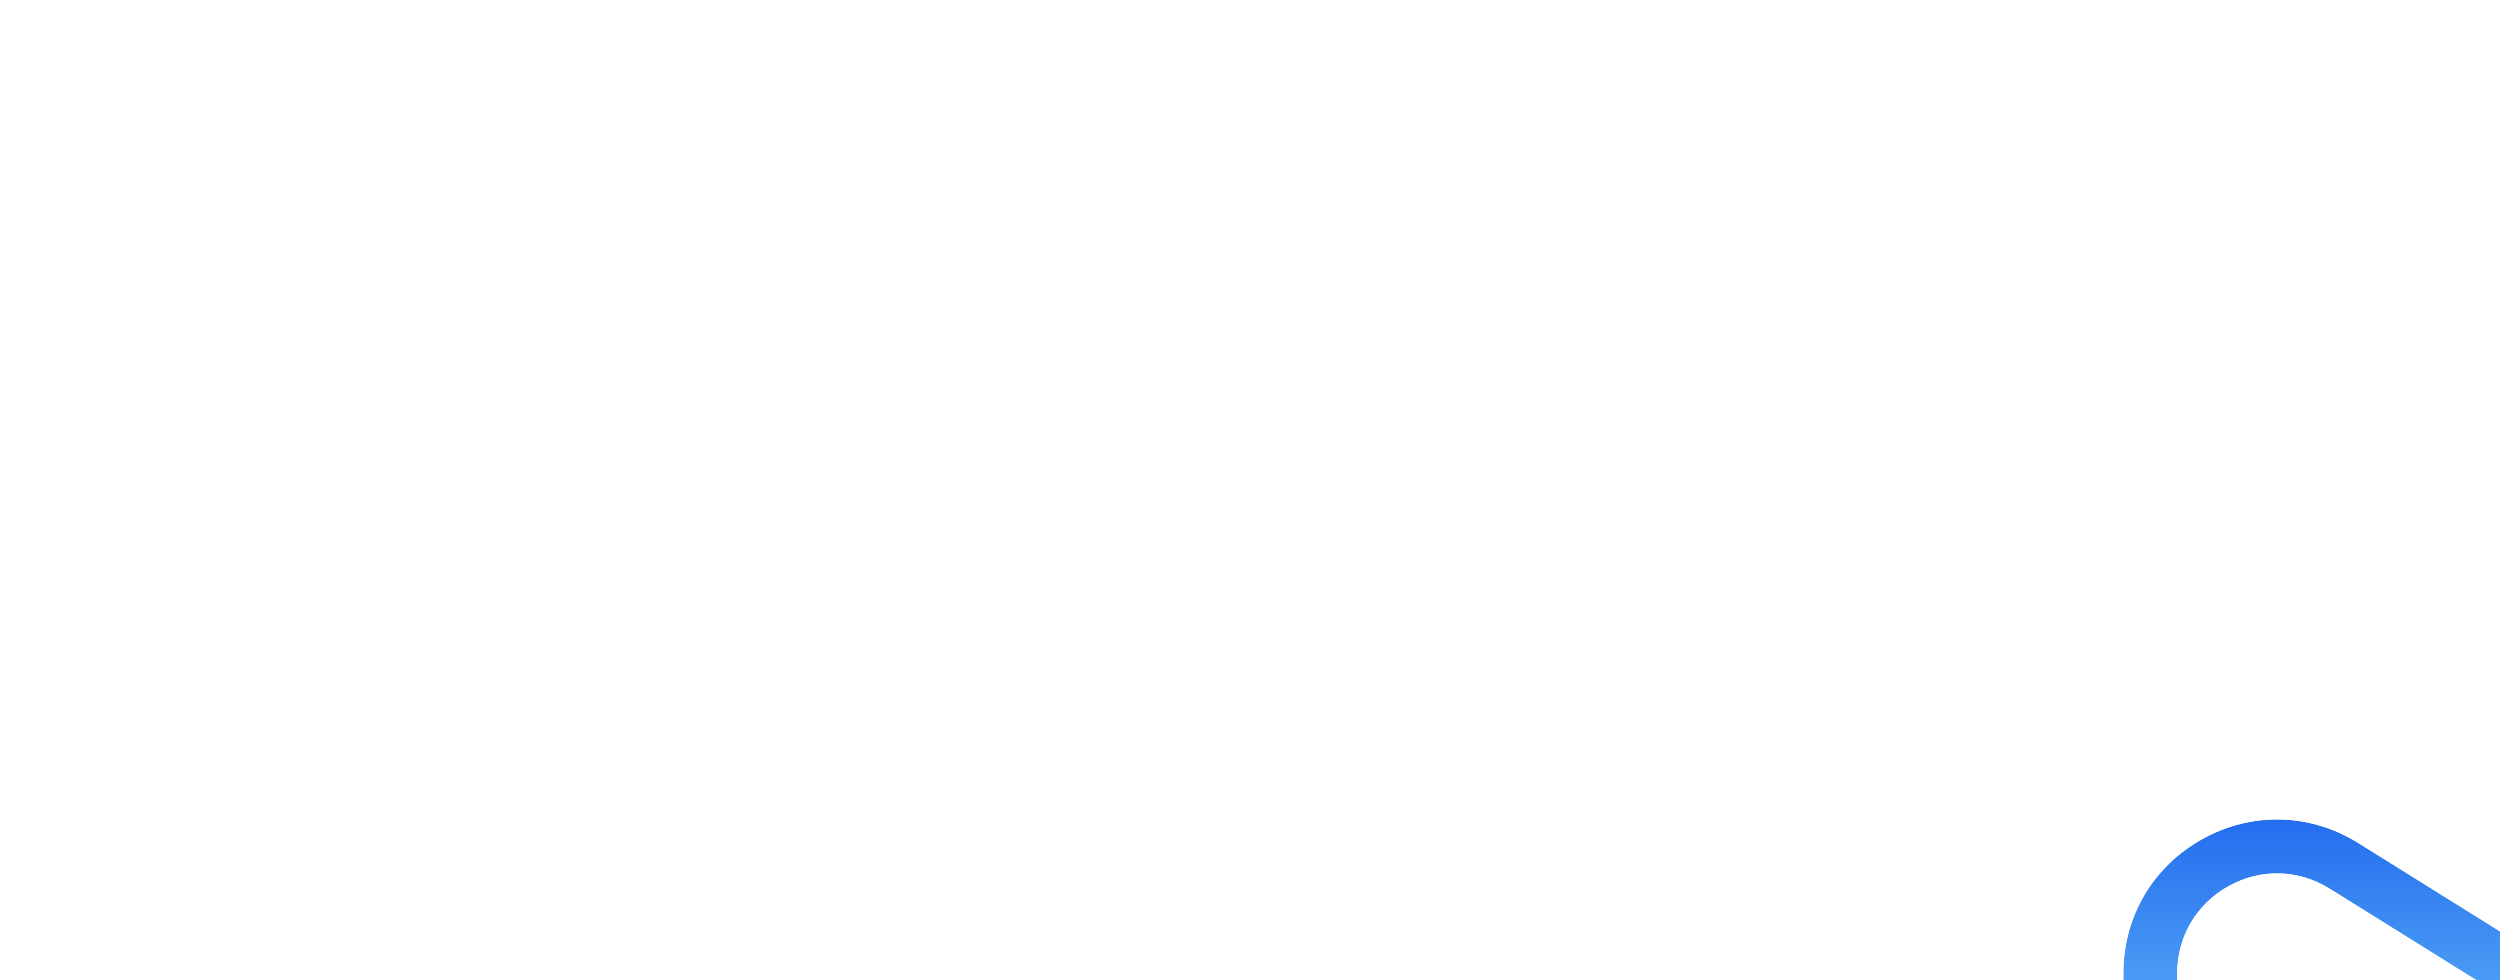
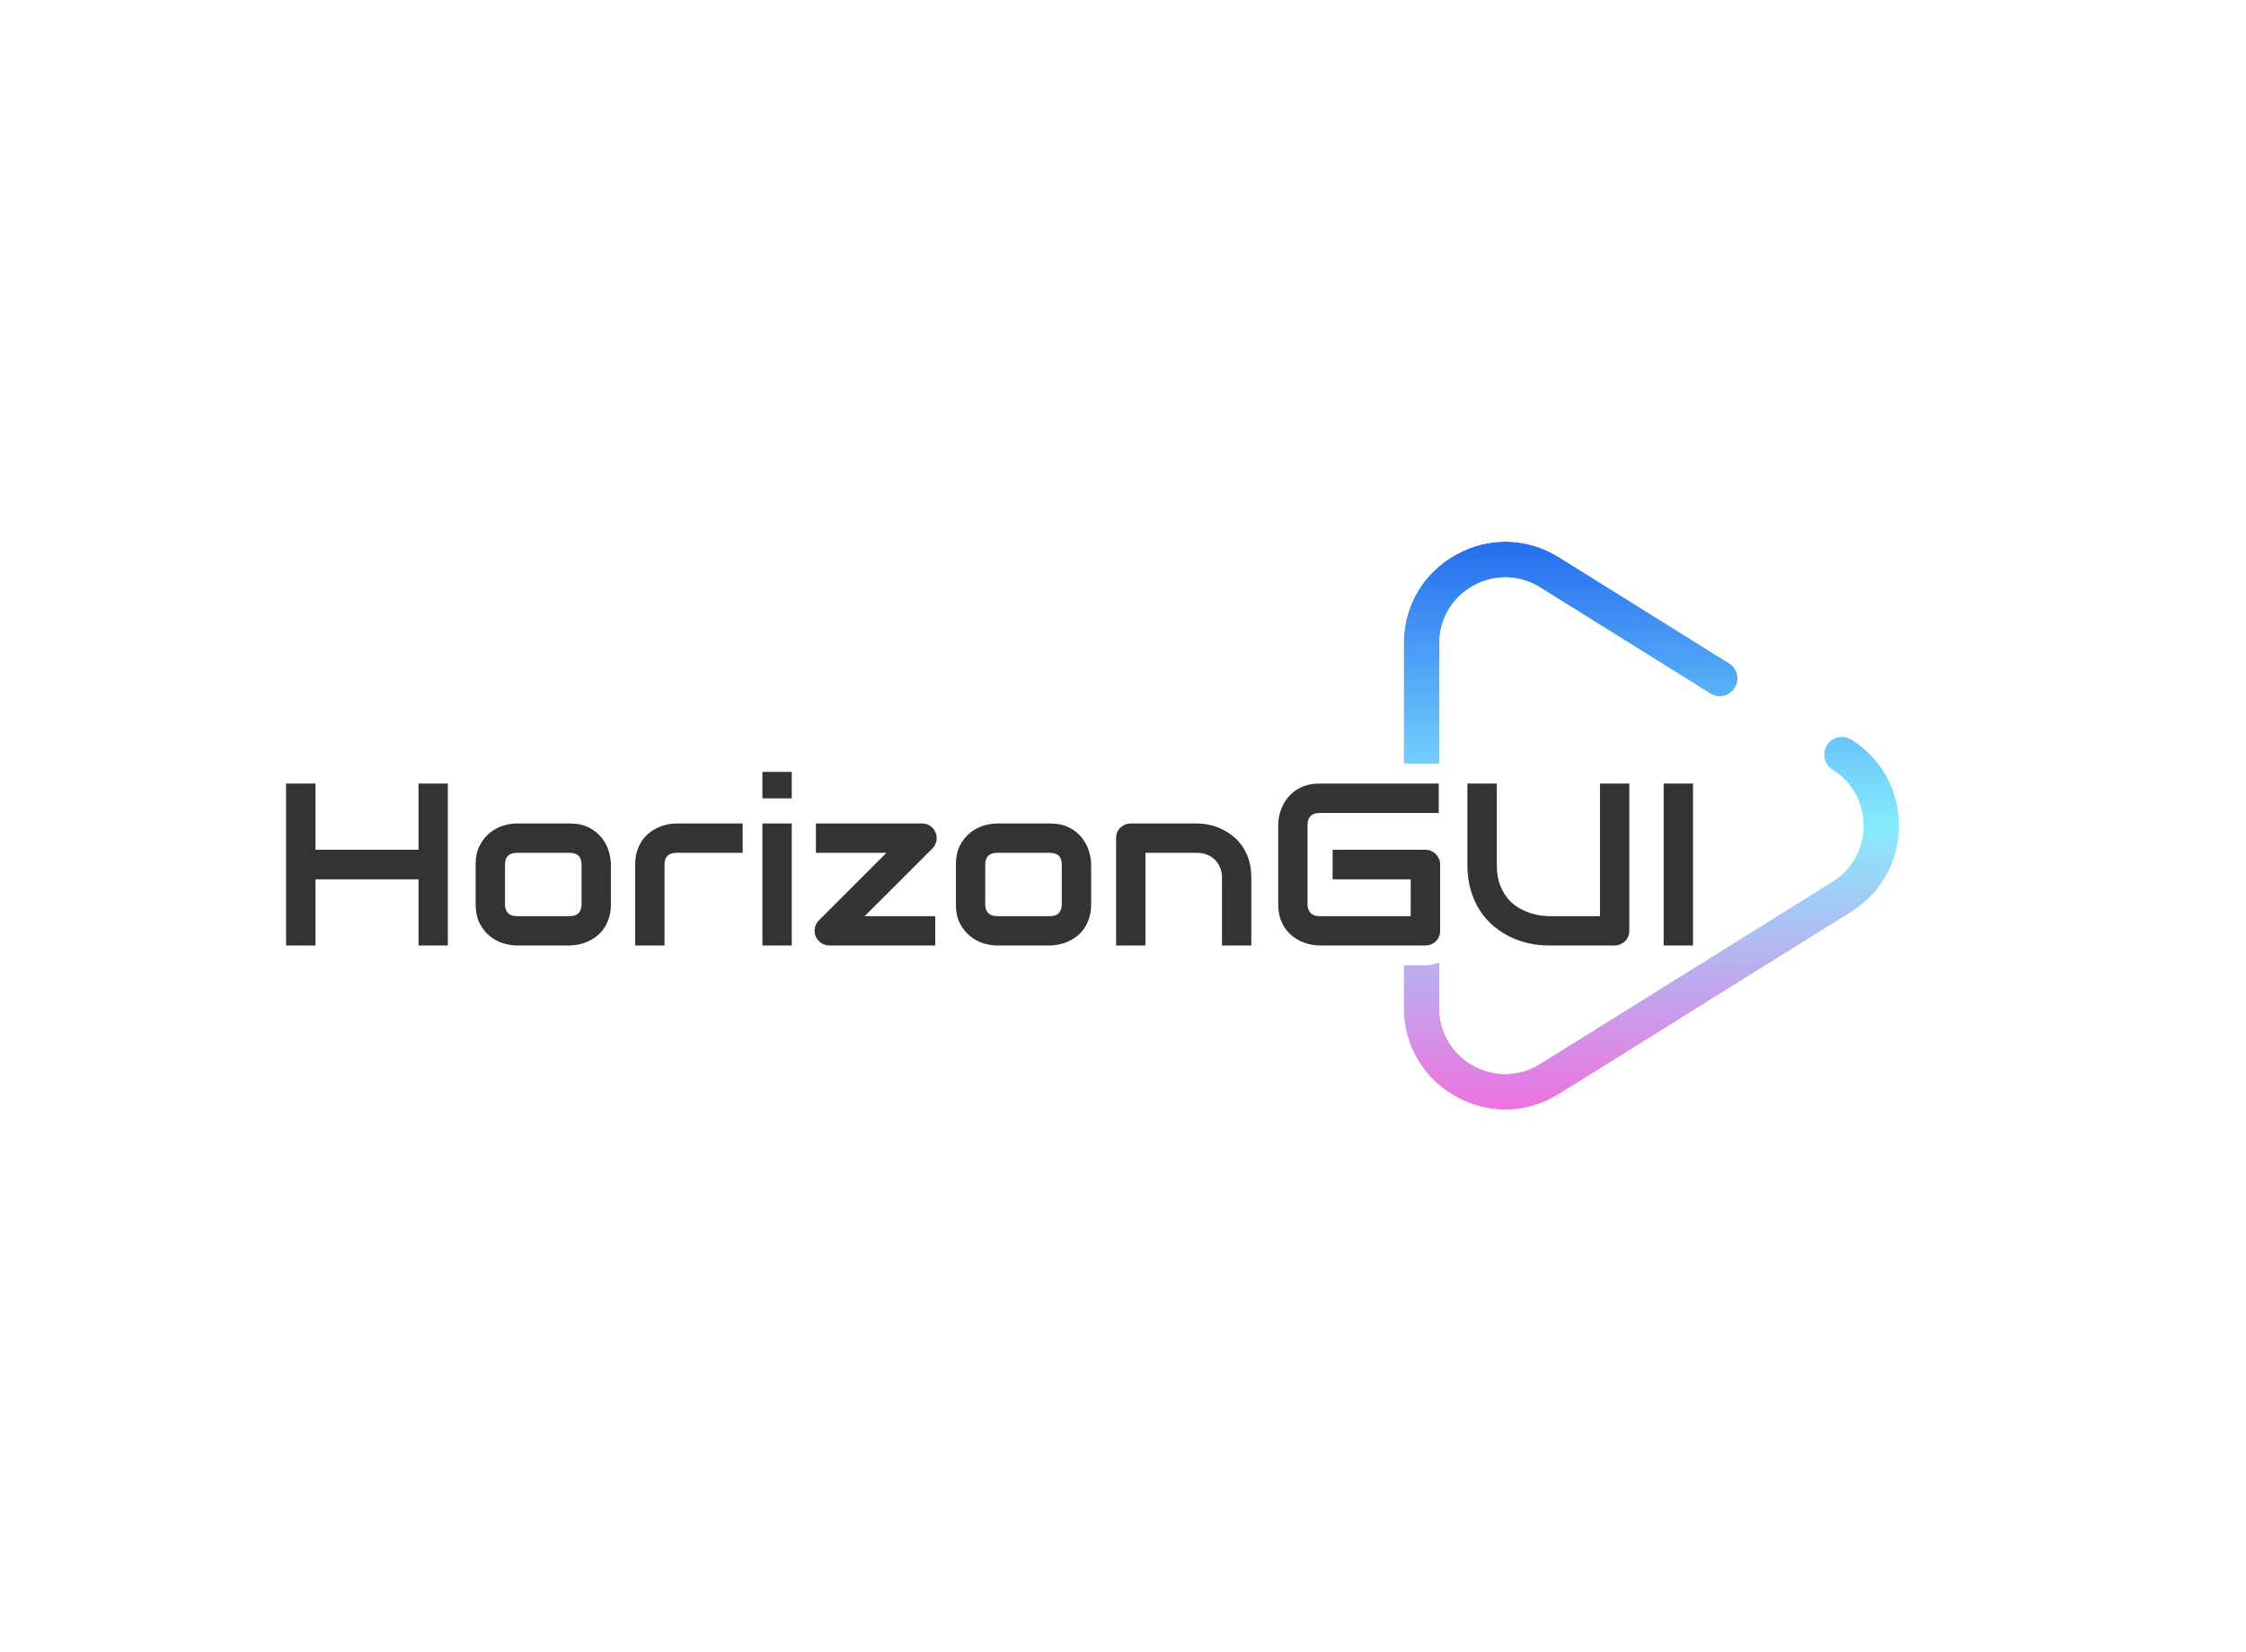
- <svg xmlns="http://www.w3.org/2000/svg" version="1.0" width="100%" height="100%">
+ <svg xmlns="http://www.w3.org/2000/svg" version="1.0" width="100%" height="100%" viewBox="0 0 340 250">
  <g transform="translate(52.505,82.0033)">
    <g fill="#333333">
      <g transform="translate(159.99,0)" mask="url(#shapePerimeter)">
        <rect width="87" height="97.993" transform="translate(-6, -6)" fill="url(#linearGradient)">
                </rect>
      </g>
      <g transform="translate(-9.2,34.8567)">
        <g transform="scale(1)">
          <g>
            <path d="M7.06-24.51L7.06-14.49 22.66-14.49 22.66-24.51 27.1-24.51 27.1 0 22.66 0 22.66-10.01 7.06-10.01 7.06 0 2.61 0 2.61-24.51 7.06-24.51ZM51.78-12.25L51.78-6.24Q51.78-5.09 51.49-4.18 51.2-3.26 50.72-2.57 50.24-1.88 49.61-1.39 48.98-0.91 48.29-0.6 47.6-0.29 46.89-0.15 46.18 0 45.54 0L45.54 0 37.53 0Q36.61 0 35.51-0.32 34.42-0.65 33.49-1.39 32.56-2.14 31.93-3.32 31.31-4.51 31.31-6.24L31.31-6.24 31.31-12.25Q31.31-13.96 31.93-15.15 32.56-16.34 33.49-17.08 34.42-17.82 35.51-18.15 36.61-18.47 37.53-18.47L37.53-18.47 45.54-18.47Q47.25-18.47 48.45-17.86 49.65-17.24 50.38-16.31 51.12-15.38 51.45-14.29 51.78-13.19 51.78-12.25L51.78-12.25ZM47.34-6.24L47.34-12.22Q47.34-13.14 46.88-13.59 46.42-14.03 45.54-14.03L45.54-14.03 37.56-14.03Q36.67-14.03 36.21-13.58 35.75-13.13 35.75-12.25L35.75-12.25 35.75-6.24Q35.75-5.37 36.21-4.9 36.67-4.44 37.56-4.44L37.56-4.44 45.54-4.44Q46.45-4.44 46.89-4.9 47.34-5.37 47.34-6.24L47.34-6.24ZM71.73-18.47L71.73-14.03 61.73-14.03Q60.82-14.03 60.36-13.58 59.9-13.13 59.9-12.25L59.9-12.25 59.9 0 55.46 0 55.46-12.25Q55.46-13.4 55.75-14.3 56.04-15.21 56.52-15.9 57.01-16.59 57.64-17.08 58.28-17.57 58.97-17.88 59.66-18.18 60.37-18.33 61.08-18.47 61.69-18.47L61.69-18.47 71.73-18.47ZM79.16-26.28L79.16-22.27 74.72-22.27 74.72-26.28 79.16-26.28ZM79.16-18.47L79.16 0 74.72 0 74.72-18.47 79.16-18.47ZM100.92-17.11L100.92-17.11Q101.19-16.47 101.06-15.83 100.93-15.18 100.47-14.7L100.47-14.7 90.2-4.44 100.88-4.44 100.88 0 84.85 0Q84.17 0 83.61-0.38 83.06-0.77 82.78-1.37L82.78-1.37Q82.53-2 82.66-2.66 82.78-3.32 83.28-3.81L83.28-3.81 93.5-14.03 82.82-14.03 82.82-18.47 98.88-18.47Q99.55-18.47 100.1-18.12 100.66-17.76 100.92-17.11ZM124.48-12.25L124.48-6.24Q124.48-5.09 124.19-4.18 123.9-3.26 123.42-2.57 122.94-1.88 122.31-1.39 121.68-0.91 120.99-0.6 120.3-0.29 119.59-0.15 118.88 0 118.24 0L118.24 0 110.23 0Q109.31 0 108.21-0.32 107.12-0.65 106.19-1.39 105.26-2.14 104.63-3.32 104.01-4.51 104.01-6.24L104.01-6.24 104.01-12.25Q104.01-13.96 104.63-15.15 105.26-16.34 106.19-17.08 107.12-17.82 108.21-18.15 109.31-18.47 110.23-18.47L110.23-18.47 118.24-18.47Q119.95-18.47 121.15-17.86 122.35-17.24 123.08-16.31 123.82-15.38 124.15-14.29 124.48-13.19 124.48-12.25L124.48-12.25ZM120.04-6.24L120.04-12.22Q120.04-13.14 119.58-13.59 119.12-14.03 118.24-14.03L118.24-14.03 110.26-14.03Q109.38-14.03 108.91-13.58 108.45-13.13 108.45-12.25L108.45-12.25 108.45-6.24Q108.45-5.37 108.91-4.9 109.38-4.44 110.26-4.44L110.26-4.44 118.24-4.44Q119.15-4.44 119.59-4.9 120.04-5.37 120.04-6.24L120.04-6.24ZM148.73-10.25L148.73 0 144.29 0 144.29-10.25Q144.29-11.13 143.99-11.82 143.69-12.51 143.18-13.01 142.67-13.5 141.97-13.77 141.28-14.03 140.48-14.03L140.48-14.03 132.7-14.03 132.7 0 128.26 0 128.26-16.27Q128.26-16.73 128.43-17.13 128.6-17.53 128.91-17.83 129.22-18.13 129.63-18.3 130.04-18.47 130.5-18.47L130.5-18.47 140.51-18.47Q141.35-18.47 142.28-18.29 143.21-18.1 144.13-17.68 145.04-17.26 145.87-16.62 146.7-15.98 147.34-15.06 147.98-14.15 148.36-12.95 148.73-11.76 148.73-10.25L148.73-10.25ZM177.31-12.25L177.31-2.24Q177.31-1.76 177.14-1.35 176.97-0.94 176.67-0.64 176.37-0.34 175.96-0.17 175.55 0 175.07 0L175.07 0 159.04 0Q158.42 0 157.71-0.15 157-0.29 156.31-0.6 155.62-0.91 154.99-1.39 154.36-1.88 153.87-2.57 153.38-3.26 153.09-4.18 152.8-5.09 152.8-6.24L152.8-6.24 152.8-18.27Q152.8-18.88 152.95-19.59 153.09-20.3 153.4-20.99 153.71-21.69 154.2-22.32 154.7-22.95 155.39-23.44 156.08-23.93 156.99-24.22 157.89-24.51 159.04-24.51L159.04-24.51 177.1-24.51 177.1-20.06 159.04-20.06Q158.17-20.06 157.71-19.6 157.24-19.14 157.24-18.23L157.24-18.23 157.24-6.24Q157.24-5.38 157.71-4.91 158.18-4.44 159.04-4.44L159.04-4.44 172.86-4.44 172.86-10.01 161.04-10.01 161.04-14.49 175.07-14.49Q175.55-14.49 175.96-14.31 176.37-14.13 176.67-13.83 176.97-13.52 177.14-13.12 177.31-12.71 177.31-12.25L177.31-12.25ZM205.95-24.51L205.95-2.24Q205.95-1.76 205.78-1.35 205.61-0.94 205.3-0.64 204.99-0.34 204.58-0.17 204.17 0 203.71 0L203.71 0 193.7 0Q192.28 0 190.83-0.31 189.37-0.62 188.01-1.26 186.66-1.9 185.46-2.89 184.26-3.88 183.37-5.24 182.47-6.6 181.96-8.35 181.44-10.1 181.44-12.25L181.44-12.25 181.44-24.51 185.89-24.51 185.89-12.25Q185.89-10.37 186.41-9.07 186.93-7.78 187.73-6.9 188.54-6.03 189.49-5.54 190.45-5.04 191.31-4.8 192.18-4.56 192.83-4.5 193.49-4.44 193.7-4.44L193.7-4.44 201.51-4.44 201.51-24.51 205.95-24.51ZM215.59-24.51L215.59 0 211.15 0 211.15-24.51 215.59-24.51Z" transform="translate(-2.61, 26.28)">
                            </path>
          </g>
        </g>
      </g>
    </g>
  </g>
  <mask id="textOutline">
    <g>
      <svg x="0" y="0" width="75" height="85.993" filter="url(#logo)">
        <svg viewBox="12.226 -0 166.804 191.254">
          <path d="M162.929 66.612a6 6 0 1 0-6.35 10.183c6.544 4.081 10.45 11.121 10.45 18.833s-3.906 14.752-10.45 18.833l-98.417 61.365c-6.943 4.329-15.359 4.542-22.512.573-7.154-3.97-11.425-11.225-11.425-19.406V34.262c0-8.181 4.271-15.436 11.425-19.406 7.153-3.969 15.569-3.756 22.512.573l57.292 35.723a6 6 0 1 0 6.35-10.183L64.512 5.247c-10.696-6.669-23.661-7-34.685-.883-11.021 6.116-17.601 17.293-17.601 29.898v122.73c0 12.605 6.58 23.782 17.602 29.898 5.25 2.913 10.939 4.364 16.616 4.364 6.241 0 12.467-1.754 18.068-5.247l98.417-61.365c10.082-6.287 16.101-17.133 16.101-29.015s-6.019-22.728-16.101-29.015z">
                            </path>
        </svg>
      </svg>
    </g>
    <g transform="translate(-169.19,34.8567)" stroke="black" stroke-width="6" stroke-linejoin="round">
      <g>
        <path d="M7.06-24.51L7.06-14.49 22.66-14.49 22.66-24.51 27.1-24.51 27.1 0 22.66 0 22.66-10.01 7.06-10.01 7.06 0 2.61 0 2.61-24.51 7.06-24.51ZM51.78-12.25L51.78-6.24Q51.78-5.09 51.49-4.18 51.2-3.26 50.72-2.57 50.24-1.88 49.61-1.39 48.98-0.91 48.29-0.6 47.6-0.29 46.89-0.15 46.18 0 45.54 0L45.54 0 37.53 0Q36.61 0 35.51-0.32 34.42-0.65 33.49-1.39 32.56-2.14 31.93-3.32 31.31-4.51 31.31-6.24L31.31-6.24 31.31-12.25Q31.31-13.96 31.93-15.15 32.56-16.34 33.49-17.08 34.42-17.82 35.51-18.15 36.61-18.47 37.53-18.47L37.53-18.47 45.54-18.47Q47.25-18.47 48.45-17.86 49.65-17.24 50.38-16.31 51.12-15.38 51.45-14.29 51.78-13.19 51.78-12.25L51.78-12.25ZM47.34-6.24L47.34-12.22Q47.34-13.14 46.88-13.59 46.42-14.03 45.54-14.03L45.54-14.03 37.56-14.03Q36.67-14.03 36.21-13.58 35.75-13.13 35.75-12.25L35.75-12.25 35.75-6.24Q35.75-5.37 36.21-4.9 36.67-4.44 37.56-4.44L37.56-4.44 45.54-4.44Q46.45-4.44 46.89-4.9 47.34-5.37 47.34-6.24L47.34-6.24ZM71.73-18.47L71.73-14.03 61.73-14.03Q60.82-14.03 60.36-13.58 59.9-13.13 59.9-12.25L59.9-12.25 59.9 0 55.46 0 55.46-12.25Q55.46-13.4 55.75-14.3 56.04-15.21 56.52-15.9 57.01-16.59 57.64-17.08 58.28-17.57 58.97-17.88 59.66-18.18 60.37-18.33 61.08-18.47 61.69-18.47L61.69-18.47 71.73-18.47ZM79.16-26.28L79.16-22.27 74.72-22.27 74.72-26.28 79.16-26.28ZM79.16-18.47L79.16 0 74.72 0 74.72-18.47 79.16-18.47ZM100.92-17.11L100.92-17.11Q101.19-16.47 101.06-15.83 100.93-15.18 100.47-14.7L100.47-14.7 90.2-4.44 100.88-4.44 100.88 0 84.85 0Q84.17 0 83.61-0.38 83.06-0.77 82.78-1.37L82.78-1.37Q82.53-2 82.66-2.66 82.78-3.32 83.28-3.81L83.28-3.81 93.5-14.03 82.82-14.03 82.82-18.47 98.88-18.47Q99.55-18.47 100.1-18.12 100.66-17.76 100.92-17.11ZM124.48-12.25L124.48-6.24Q124.48-5.09 124.19-4.18 123.9-3.26 123.42-2.57 122.94-1.88 122.31-1.39 121.68-0.91 120.99-0.6 120.3-0.29 119.59-0.15 118.88 0 118.24 0L118.24 0 110.23 0Q109.31 0 108.21-0.32 107.12-0.65 106.19-1.39 105.26-2.14 104.63-3.32 104.01-4.51 104.01-6.24L104.01-6.24 104.01-12.25Q104.01-13.96 104.63-15.15 105.26-16.34 106.19-17.08 107.12-17.82 108.21-18.15 109.31-18.47 110.23-18.47L110.23-18.47 118.24-18.47Q119.95-18.47 121.15-17.86 122.35-17.24 123.08-16.31 123.82-15.38 124.15-14.29 124.48-13.19 124.48-12.25L124.48-12.25ZM120.04-6.24L120.04-12.22Q120.04-13.14 119.58-13.59 119.12-14.03 118.24-14.03L118.24-14.03 110.26-14.03Q109.38-14.03 108.91-13.58 108.45-13.13 108.45-12.25L108.45-12.25 108.45-6.24Q108.45-5.37 108.91-4.9 109.38-4.44 110.26-4.44L110.26-4.44 118.24-4.44Q119.15-4.44 119.59-4.9 120.04-5.37 120.04-6.24L120.04-6.24ZM148.73-10.25L148.73 0 144.29 0 144.29-10.25Q144.29-11.13 143.99-11.82 143.69-12.51 143.18-13.01 142.67-13.5 141.97-13.77 141.28-14.03 140.48-14.03L140.48-14.03 132.7-14.03 132.7 0 128.26 0 128.26-16.27Q128.26-16.73 128.43-17.13 128.6-17.53 128.91-17.83 129.22-18.13 129.63-18.3 130.04-18.47 130.5-18.47L130.5-18.47 140.51-18.47Q141.35-18.47 142.28-18.29 143.21-18.1 144.13-17.68 145.04-17.26 145.87-16.62 146.7-15.98 147.34-15.06 147.98-14.15 148.36-12.95 148.73-11.76 148.73-10.25L148.73-10.25ZM177.31-12.25L177.31-2.24Q177.31-1.76 177.14-1.35 176.97-0.94 176.67-0.64 176.37-0.34 175.96-0.17 175.55 0 175.07 0L175.07 0 159.04 0Q158.42 0 157.71-0.15 157-0.29 156.31-0.6 155.62-0.91 154.99-1.39 154.36-1.88 153.87-2.57 153.38-3.26 153.09-4.18 152.8-5.09 152.8-6.24L152.8-6.24 152.8-18.27Q152.8-18.88 152.95-19.59 153.09-20.3 153.4-20.99 153.71-21.69 154.2-22.32 154.7-22.95 155.39-23.44 156.08-23.93 156.99-24.22 157.89-24.51 159.04-24.51L159.04-24.51 177.1-24.51 177.1-20.06 159.04-20.06Q158.17-20.06 157.71-19.6 157.24-19.14 157.24-18.23L157.24-18.23 157.24-6.24Q157.24-5.38 157.71-4.91 158.18-4.44 159.04-4.44L159.04-4.44 172.86-4.44 172.86-10.01 161.04-10.01 161.04-14.49 175.07-14.49Q175.55-14.49 175.96-14.31 176.37-14.13 176.67-13.83 176.97-13.52 177.14-13.12 177.31-12.71 177.31-12.25L177.31-12.25ZM205.95-24.51L205.95-2.24Q205.95-1.76 205.78-1.35 205.61-0.94 205.3-0.64 204.99-0.34 204.58-0.17 204.17 0 203.71 0L203.71 0 193.7 0Q192.28 0 190.83-0.31 189.37-0.62 188.01-1.26 186.66-1.9 185.46-2.89 184.26-3.88 183.37-5.24 182.47-6.6 181.96-8.35 181.44-10.1 181.44-12.25L181.44-12.25 181.44-24.51 185.89-24.51 185.89-12.25Q185.89-10.37 186.41-9.07 186.93-7.78 187.73-6.9 188.54-6.03 189.49-5.54 190.45-5.04 191.31-4.8 192.18-4.56 192.83-4.5 193.49-4.44 193.7-4.44L193.7-4.44 201.51-4.44 201.51-24.51 205.95-24.51ZM215.59-24.51L215.59 0 211.15 0 211.15-24.51 215.59-24.51Z" transform="translate(-2.61, 26.28)">
                    </path>
      </g>
    </g>
  </mask>
  <defs>
    <filter id="triangleShape">
      <feColorMatrix values="0 0 0 0 0.996  0 0 0 0 0.996  0 0 0 0 0.996  0 0 0 1 0">
                </feColorMatrix>
    </filter>
    <linearGradient x1="0" y1="1" x2="0" y2="0" id="linearGradient">
      <stop offset="0%" stop-color="#fc62db">
                </stop>
      <stop offset="50%" stop-color="#87ebff">
                </stop>
      <stop offset="100%" stop-color="#175bec">
                </stop>
    </linearGradient>
  </defs>
  <mask id="shapePerimeter">
    <g mask="url(#textOutline)" filter="url(#triangleShape)">
      <g>
        <svg x="0" y="0" width="75" height="85.993">
          <svg viewBox="12.226 -0 166.804 191.254">
            <path d="M162.929 66.612a6 6 0 1 0-6.35 10.183c6.544 4.081 10.45 11.121 10.45 18.833s-3.906 14.752-10.45 18.833l-98.417 61.365c-6.943 4.329-15.359 4.542-22.512.573-7.154-3.97-11.425-11.225-11.425-19.406V34.262c0-8.181 4.271-15.436 11.425-19.406 7.153-3.969 15.569-3.756 22.512.573l57.292 35.723a6 6 0 1 0 6.35-10.183L64.512 5.247c-10.696-6.669-23.661-7-34.685-.883-11.021 6.116-17.601 17.293-17.601 29.898v122.73c0 12.605 6.58 23.782 17.602 29.898 5.25 2.913 10.939 4.364 16.616 4.364 6.241 0 12.467-1.754 18.068-5.247l98.417-61.365c10.082-6.287 16.101-17.133 16.101-29.015s-6.019-22.728-16.101-29.015z">
                            </path>
          </svg>
        </svg>
        <defs>
          <filter id="logo">
            <feColorMatrix values="0 0 0 0 0.996  0 0 0 0 0.996  0 0 0 0 0.996  0 0 0 1 0">
                            </feColorMatrix>
          </filter>
        </defs>
      </g>
    </g>
  </mask>
</svg>
